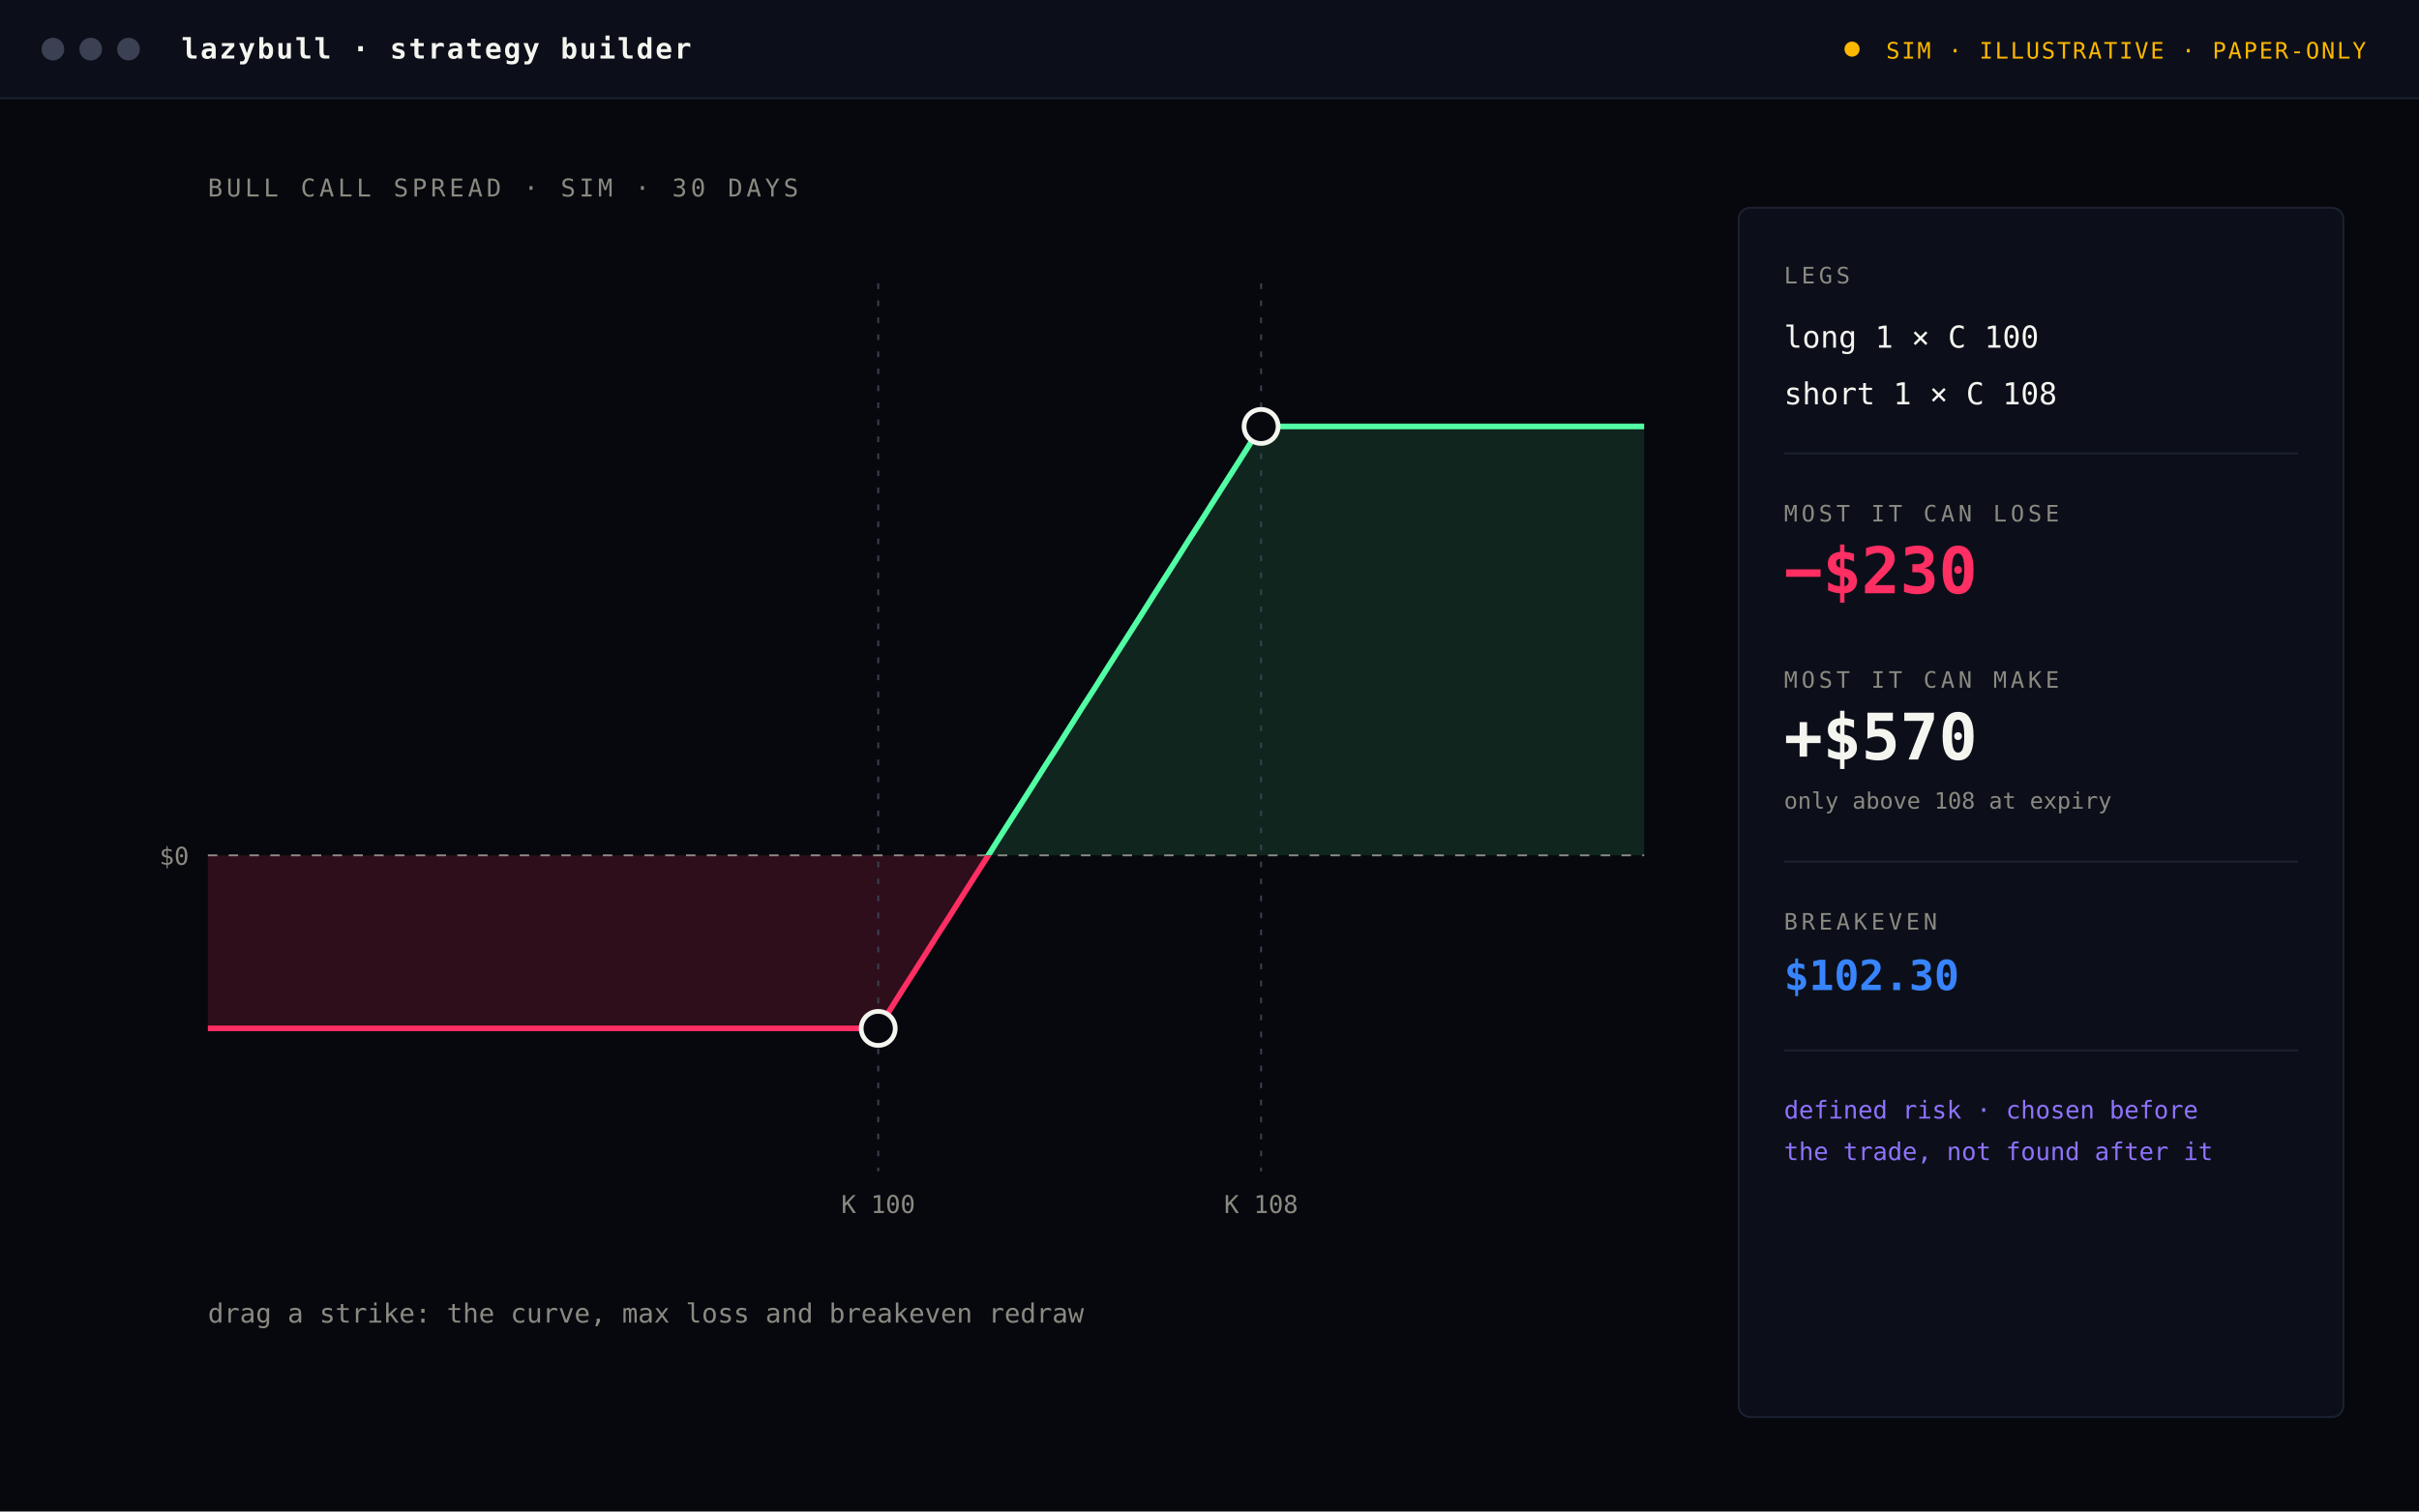
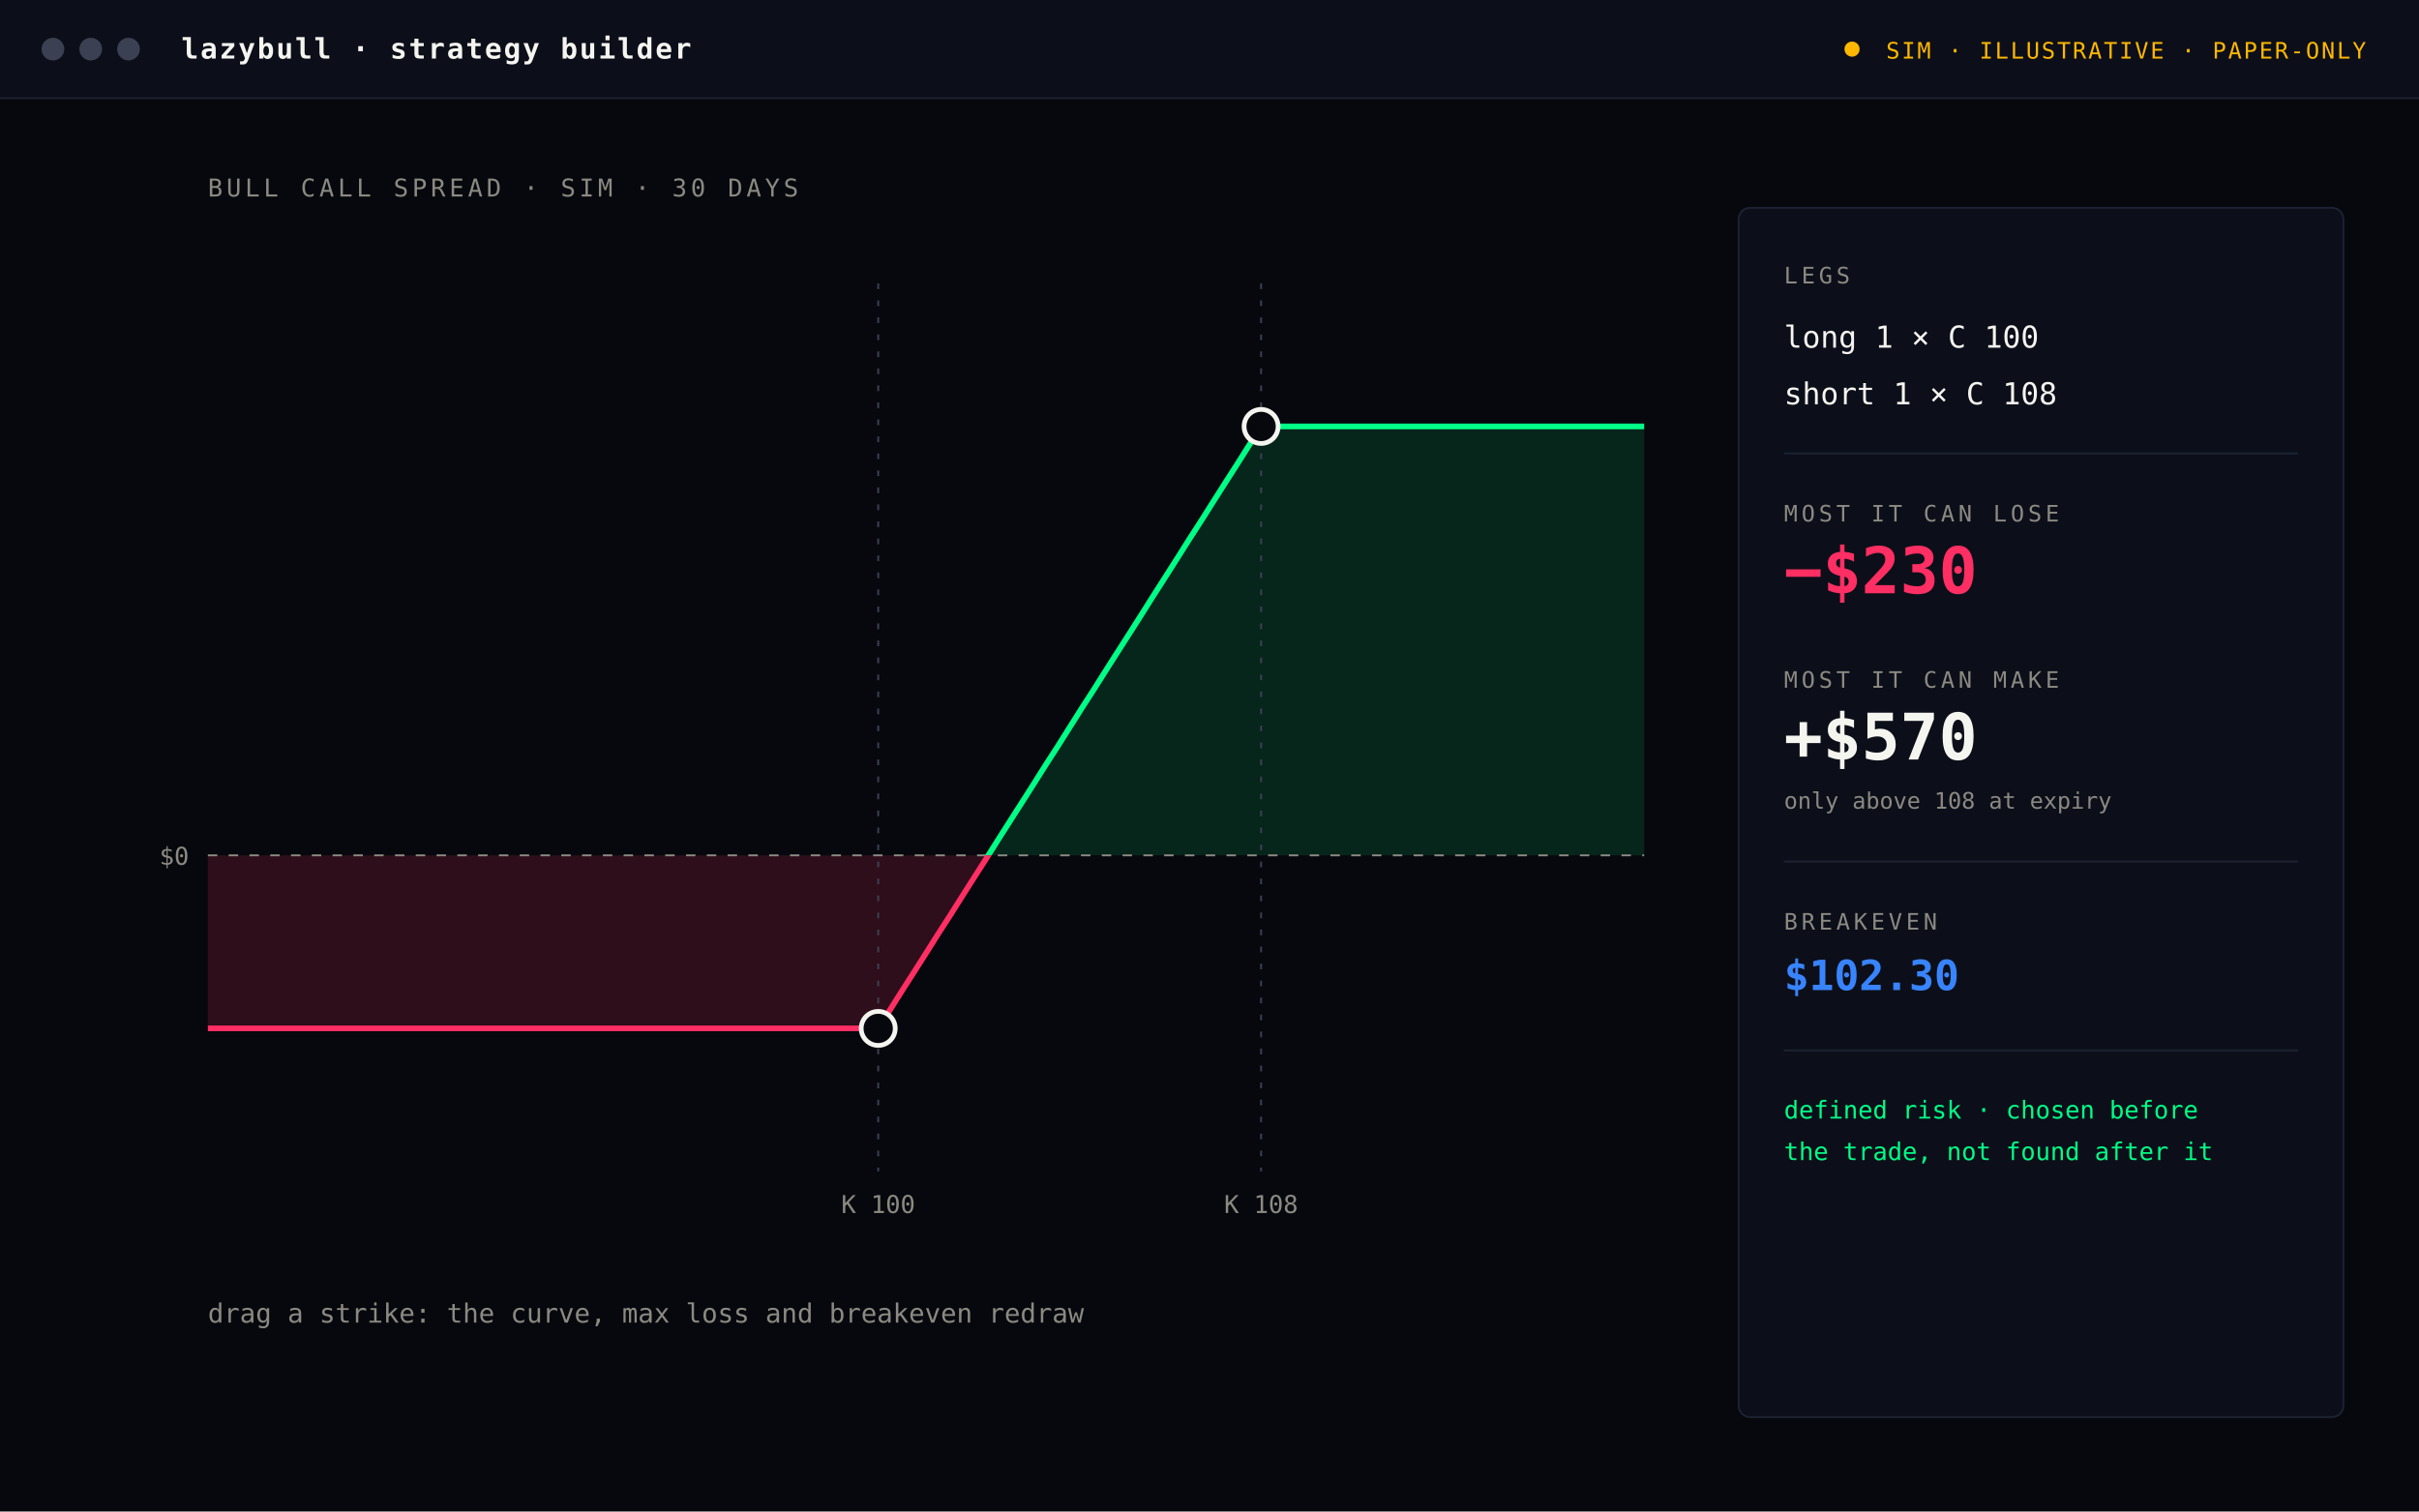
<svg xmlns="http://www.w3.org/2000/svg" width="1280" height="800" viewBox="0 0 1280 800">
  <rect width="1280" height="800" fill="#07080d" />
  <rect x="0" y="0" width="1280" height="52" fill="#0c0f19" />
  <line x1="0.0" y1="52.0" x2="1280.0" y2="52.0" stroke="#1c2232" stroke-width="1" />
  <circle cx="28" cy="26" r="6" fill="#3b4152" />
  <circle cx="48" cy="26" r="6" fill="#3b4152" />
  <circle cx="68" cy="26" r="6" fill="#3b4152" />
  <text x="96.0" y="31.0" font-family="JetBrains Mono, ui-monospace, Menlo, monospace" font-size="15" font-weight="600" fill="#f5f5f0" text-anchor="start" letter-spacing="1">lazybull · strategy builder</text>
  <circle cx="980" cy="26" r="4" fill="#ffb800" />
  <text x="1252.0" y="31.0" font-family="JetBrains Mono, ui-monospace, Menlo, monospace" font-size="12" font-weight="500" fill="#ffb800" text-anchor="end" letter-spacing="1">SIM · ILLUSTRATIVE · PAPER-ONLY</text>
  <text x="110.0" y="104.0" font-family="JetBrains Mono, ui-monospace, Menlo, monospace" font-size="13" font-weight="500" fill="#8a8a82" text-anchor="start" letter-spacing="2">BULL CALL SPREAD · SIM · 30 DAYS</text>
  <defs>
    <clipPath id="tr-up">
      <rect x="110" y="144" width="760" height="308.7" />
    </clipPath>
    <clipPath id="tr-dn">
      <rect x="110" y="452.7" width="760" height="173.3" />
    </clipPath>
  </defs>
-   <path d="M110.0,452.7 L110.0,544.3 L116.3,544.3 L122.7,544.3 L129.0,544.3 L135.3,544.3 L141.7,544.3 L148.0,544.3 L154.3,544.3 L160.7,544.3 L167.0,544.3 L173.3,544.3 L179.7,544.3 L186.0,544.3 L192.3,544.3 L198.7,544.3 L205.0,544.3 L211.3,544.3 L217.7,544.3 L224.0,544.3 L230.3,544.3 L236.7,544.3 L243.0,544.3 L249.3,544.3 L255.7,544.3 L262.0,544.3 L268.3,544.3 L274.7,544.3 L281.0,544.3 L287.3,544.3 L293.7,544.3 L300.0,544.3 L306.3,544.3 L312.7,544.3 L319.0,544.3 L325.3,544.3 L331.7,544.3 L338.0,544.3 L344.3,544.3 L350.7,544.3 L357.0,544.3 L363.3,544.3 L369.7,544.3 L376.0,544.3 L382.3,544.3 L388.7,544.3 L395.0,544.3 L401.3,544.3 L407.7,544.3 L414.0,544.3 L420.3,544.3 L426.7,544.3 L433.0,544.3 L439.3,544.3 L445.7,544.3 L452.0,544.3 L458.3,544.3 L464.7,544.3 L471.0,534.4 L477.3,524.4 L483.7,514.4 L490.0,504.5 L496.3,494.5 L502.7,484.6 L509.0,474.6 L515.3,464.7 L521.7,454.7 L528.0,444.7 L534.3,434.8 L540.7,424.8 L547.0,414.9 L553.3,404.9 L559.7,395.0 L566.0,385.0 L572.3,375.0 L578.7,365.1 L585.0,355.1 L591.3,345.2 L597.7,335.2 L604.0,325.3 L610.3,315.3 L616.7,305.3 L623.0,295.4 L629.3,285.4 L635.7,275.5 L642.0,265.5 L648.3,255.6 L654.7,245.6 L661.0,235.6 L667.3,225.7 L673.7,225.7 L680.0,225.7 L686.3,225.7 L692.7,225.7 L699.0,225.7 L705.3,225.7 L711.7,225.7 L718.0,225.7 L724.3,225.7 L730.7,225.7 L737.0,225.7 L743.3,225.7 L749.7,225.7 L756.0,225.7 L762.3,225.7 L768.7,225.7 L775.0,225.7 L781.3,225.7 L787.7,225.7 L794.0,225.7 L800.3,225.7 L806.7,225.7 L813.0,225.7 L819.3,225.7 L825.7,225.7 L832.0,225.7 L838.3,225.7 L844.7,225.7 L851.0,225.7 L857.3,225.7 L863.7,225.7 L870.0,225.7 L870.0,452.7 Z" fill="#52ffa5" fill-opacity="0.12" clip-path="url(#tr-up)" />
+   <path d="M110.0,452.7 L110.0,544.3 L116.3,544.3 L122.7,544.3 L129.0,544.3 L135.3,544.3 L141.7,544.3 L148.0,544.3 L154.3,544.3 L160.7,544.3 L167.0,544.3 L173.3,544.3 L179.7,544.3 L186.0,544.3 L192.3,544.3 L198.7,544.3 L205.0,544.3 L211.3,544.3 L217.7,544.3 L224.0,544.3 L230.3,544.3 L236.7,544.3 L243.0,544.3 L249.3,544.3 L255.7,544.3 L262.0,544.3 L268.3,544.3 L274.7,544.3 L281.0,544.3 L287.3,544.3 L293.7,544.3 L300.0,544.3 L306.3,544.3 L312.7,544.3 L319.0,544.3 L325.3,544.3 L331.7,544.3 L338.0,544.3 L344.3,544.3 L350.7,544.3 L357.0,544.3 L363.3,544.3 L369.7,544.3 L376.0,544.3 L382.3,544.3 L388.7,544.3 L395.0,544.3 L401.3,544.3 L407.7,544.3 L414.0,544.3 L420.3,544.3 L426.7,544.3 L433.0,544.3 L439.3,544.3 L445.7,544.3 L452.0,544.3 L458.3,544.3 L464.7,544.3 L471.0,534.4 L477.3,524.4 L483.7,514.4 L490.0,504.5 L496.3,494.5 L502.7,484.6 L509.0,474.6 L515.3,464.7 L521.7,454.7 L528.0,444.7 L534.3,434.8 L540.7,424.8 L547.0,414.9 L553.3,404.9 L559.7,395.0 L566.0,385.0 L572.3,375.0 L578.7,365.1 L585.0,355.1 L591.3,345.2 L597.7,335.2 L604.0,325.3 L610.3,315.3 L616.7,305.3 L623.0,295.4 L629.3,285.4 L635.7,275.5 L642.0,265.5 L648.3,255.6 L654.7,245.6 L661.0,235.6 L667.3,225.7 L673.7,225.7 L680.0,225.7 L686.3,225.7 L692.7,225.7 L699.0,225.7 L705.3,225.7 L711.7,225.7 L718.0,225.7 L724.3,225.7 L730.7,225.7 L737.0,225.7 L743.3,225.7 L749.7,225.7 L756.0,225.7 L762.3,225.7 L768.7,225.7 L775.0,225.7 L781.3,225.7 L787.7,225.7 L794.0,225.7 L800.3,225.7 L806.7,225.7 L813.0,225.7 L819.3,225.7 L825.7,225.7 L832.0,225.7 L838.3,225.7 L844.7,225.7 L851.0,225.7 L857.3,225.7 L863.7,225.7 L870.0,225.7 L870.0,452.7 Z" fill="#00ff87" fill-opacity="0.12" clip-path="url(#tr-up)" />
  <path d="M110.0,452.7 L110.0,544.3 L116.3,544.3 L122.7,544.3 L129.0,544.3 L135.3,544.3 L141.7,544.3 L148.0,544.3 L154.3,544.3 L160.7,544.3 L167.0,544.3 L173.3,544.3 L179.7,544.3 L186.0,544.3 L192.3,544.3 L198.7,544.3 L205.0,544.3 L211.3,544.3 L217.7,544.3 L224.0,544.3 L230.3,544.3 L236.7,544.3 L243.0,544.3 L249.3,544.3 L255.7,544.3 L262.0,544.3 L268.3,544.3 L274.7,544.3 L281.0,544.3 L287.3,544.3 L293.7,544.3 L300.0,544.3 L306.3,544.3 L312.7,544.3 L319.0,544.3 L325.3,544.3 L331.7,544.3 L338.0,544.3 L344.3,544.3 L350.7,544.3 L357.0,544.3 L363.3,544.3 L369.7,544.3 L376.0,544.3 L382.3,544.3 L388.7,544.3 L395.0,544.3 L401.3,544.3 L407.7,544.3 L414.0,544.3 L420.3,544.3 L426.7,544.3 L433.0,544.3 L439.3,544.3 L445.7,544.3 L452.0,544.3 L458.3,544.3 L464.7,544.3 L471.0,534.4 L477.3,524.4 L483.7,514.4 L490.0,504.5 L496.3,494.5 L502.7,484.6 L509.0,474.6 L515.3,464.7 L521.7,454.7 L528.0,444.7 L534.3,434.8 L540.7,424.8 L547.0,414.9 L553.3,404.9 L559.7,395.0 L566.0,385.0 L572.3,375.0 L578.7,365.1 L585.0,355.1 L591.3,345.2 L597.7,335.2 L604.0,325.3 L610.3,315.3 L616.7,305.3 L623.0,295.4 L629.3,285.4 L635.7,275.5 L642.0,265.5 L648.3,255.6 L654.7,245.6 L661.0,235.6 L667.3,225.7 L673.7,225.7 L680.0,225.7 L686.3,225.7 L692.7,225.7 L699.0,225.7 L705.3,225.7 L711.7,225.7 L718.0,225.7 L724.3,225.7 L730.7,225.7 L737.0,225.7 L743.3,225.7 L749.7,225.7 L756.0,225.7 L762.3,225.7 L768.7,225.7 L775.0,225.7 L781.3,225.7 L787.7,225.7 L794.0,225.7 L800.3,225.7 L806.7,225.7 L813.0,225.7 L819.3,225.7 L825.7,225.7 L832.0,225.7 L838.3,225.7 L844.7,225.7 L851.0,225.7 L857.3,225.7 L863.7,225.7 L870.0,225.7 L870.0,452.7 Z" fill="#ff2e63" fill-opacity="0.16" clip-path="url(#tr-dn)" />
  <line x1="110.0" y1="452.7" x2="870.0" y2="452.7" stroke="#8a8a82" stroke-width="1" stroke-dasharray="5 6" />
  <text x="100.0" y="457.7" font-family="JetBrains Mono, ui-monospace, Menlo, monospace" font-size="13" font-weight="500" fill="#8a8a82" text-anchor="end" letter-spacing="0">$0</text>
  <line x1="464.7" y1="150.0" x2="464.7" y2="620.0" stroke="#3b4152" stroke-width="1" stroke-dasharray="3 6" />
  <text x="464.7" y="642.0" font-family="JetBrains Mono, ui-monospace, Menlo, monospace" font-size="13" font-weight="500" fill="#8a8a82" text-anchor="middle" letter-spacing="0">K 100</text>
  <line x1="667.3" y1="150.0" x2="667.3" y2="620.0" stroke="#3b4152" stroke-width="1" stroke-dasharray="3 6" />
  <text x="667.3" y="642.0" font-family="JetBrains Mono, ui-monospace, Menlo, monospace" font-size="13" font-weight="500" fill="#8a8a82" text-anchor="middle" letter-spacing="0">K 108</text>
  <g clip-path="url(#tr-up)">
-     <polyline points="110.0,544.3 116.3,544.3 122.7,544.3 129.0,544.3 135.3,544.3 141.7,544.3 148.0,544.3 154.3,544.3 160.7,544.3 167.0,544.3 173.3,544.3 179.7,544.3 186.0,544.3 192.3,544.3 198.7,544.3 205.0,544.3 211.3,544.3 217.7,544.3 224.0,544.3 230.3,544.3 236.7,544.3 243.0,544.3 249.3,544.3 255.7,544.3 262.0,544.3 268.3,544.3 274.7,544.3 281.0,544.3 287.3,544.3 293.7,544.3 300.0,544.3 306.3,544.3 312.7,544.3 319.0,544.3 325.3,544.3 331.7,544.3 338.0,544.3 344.3,544.3 350.7,544.3 357.0,544.3 363.3,544.3 369.7,544.3 376.0,544.3 382.3,544.3 388.7,544.3 395.0,544.3 401.3,544.3 407.7,544.3 414.0,544.3 420.3,544.3 426.7,544.3 433.0,544.3 439.3,544.3 445.7,544.3 452.0,544.3 458.3,544.3 464.7,544.3 471.0,534.4 477.3,524.4 483.7,514.4 490.0,504.5 496.3,494.5 502.7,484.6 509.0,474.6 515.3,464.7 521.7,454.7 528.0,444.7 534.3,434.8 540.7,424.8 547.0,414.9 553.3,404.9 559.7,395.0 566.0,385.0 572.3,375.0 578.7,365.1 585.0,355.1 591.3,345.2 597.7,335.2 604.0,325.3 610.3,315.3 616.7,305.3 623.0,295.4 629.3,285.4 635.7,275.5 642.0,265.5 648.3,255.6 654.7,245.6 661.0,235.6 667.3,225.7 673.7,225.7 680.0,225.7 686.3,225.7 692.7,225.7 699.0,225.7 705.3,225.7 711.7,225.7 718.0,225.7 724.3,225.7 730.7,225.7 737.0,225.7 743.3,225.7 749.7,225.7 756.0,225.7 762.3,225.7 768.7,225.7 775.0,225.7 781.3,225.7 787.7,225.7 794.0,225.7 800.3,225.7 806.7,225.7 813.0,225.7 819.3,225.7 825.7,225.7 832.0,225.7 838.3,225.7 844.7,225.7 851.0,225.7 857.3,225.7 863.7,225.7 870.0,225.7" fill="none" stroke="#52ffa5" stroke-width="3" stroke-linejoin="round" stroke-linecap="round" />
+     <polyline points="110.0,544.3 116.3,544.3 122.7,544.3 129.0,544.3 135.3,544.3 141.7,544.3 148.0,544.3 154.3,544.3 160.7,544.3 167.0,544.3 173.3,544.3 179.7,544.3 186.0,544.3 192.3,544.3 198.7,544.3 205.0,544.3 211.3,544.3 217.7,544.3 224.0,544.3 230.3,544.3 236.7,544.3 243.0,544.3 249.3,544.3 255.7,544.3 262.0,544.3 268.3,544.3 274.7,544.3 281.0,544.3 287.3,544.3 293.7,544.3 300.0,544.3 306.3,544.3 312.7,544.3 319.0,544.3 325.3,544.3 331.7,544.3 338.0,544.3 344.3,544.3 350.7,544.3 357.0,544.3 363.3,544.3 369.7,544.3 376.0,544.3 382.3,544.3 388.7,544.3 395.0,544.3 401.3,544.3 407.7,544.3 414.0,544.3 420.3,544.3 426.7,544.3 433.0,544.3 439.3,544.3 445.7,544.3 452.0,544.3 458.3,544.3 464.7,544.3 471.0,534.4 477.3,524.4 483.7,514.4 490.0,504.5 496.3,494.5 502.7,484.6 509.0,474.6 515.3,464.7 521.7,454.7 528.0,444.7 534.3,434.8 540.7,424.8 547.0,414.9 553.3,404.9 559.7,395.0 566.0,385.0 572.3,375.0 578.7,365.1 585.0,355.1 591.3,345.2 597.7,335.2 604.0,325.3 610.3,315.3 616.7,305.3 623.0,295.4 629.3,285.4 635.7,275.5 642.0,265.5 648.3,255.6 654.7,245.6 661.0,235.6 667.3,225.7 673.7,225.7 680.0,225.7 686.3,225.7 692.7,225.7 699.0,225.7 705.3,225.7 711.7,225.7 718.0,225.7 724.3,225.7 730.7,225.7 737.0,225.7 743.3,225.7 749.7,225.7 756.0,225.7 762.3,225.7 768.7,225.7 775.0,225.7 781.3,225.7 787.7,225.7 794.0,225.7 800.3,225.7 806.7,225.7 813.0,225.7 819.3,225.7 825.7,225.7 832.0,225.7 838.3,225.7 844.7,225.7 851.0,225.7 857.3,225.7 863.7,225.7 870.0,225.7" fill="none" stroke="#00ff87" stroke-width="3" stroke-linejoin="round" stroke-linecap="round" />
  </g>
  <g clip-path="url(#tr-dn)">
    <polyline points="110.0,544.3 116.3,544.3 122.7,544.3 129.0,544.3 135.3,544.3 141.7,544.3 148.0,544.3 154.3,544.3 160.7,544.3 167.0,544.3 173.3,544.3 179.7,544.3 186.0,544.3 192.3,544.3 198.7,544.3 205.0,544.3 211.3,544.3 217.7,544.3 224.0,544.3 230.3,544.3 236.7,544.3 243.0,544.3 249.3,544.3 255.7,544.3 262.0,544.3 268.3,544.3 274.7,544.3 281.0,544.3 287.3,544.3 293.7,544.3 300.0,544.3 306.3,544.3 312.7,544.3 319.0,544.3 325.3,544.3 331.7,544.3 338.0,544.3 344.3,544.3 350.7,544.3 357.0,544.3 363.3,544.3 369.7,544.3 376.0,544.3 382.3,544.3 388.7,544.3 395.0,544.3 401.3,544.3 407.7,544.3 414.0,544.3 420.3,544.3 426.7,544.3 433.0,544.3 439.3,544.3 445.7,544.3 452.0,544.3 458.3,544.3 464.7,544.3 471.0,534.4 477.3,524.4 483.7,514.4 490.0,504.5 496.3,494.5 502.7,484.6 509.0,474.6 515.3,464.7 521.7,454.7 528.0,444.7 534.3,434.8 540.7,424.8 547.0,414.9 553.3,404.9 559.7,395.0 566.0,385.0 572.3,375.0 578.7,365.1 585.0,355.1 591.3,345.2 597.7,335.2 604.0,325.3 610.3,315.3 616.7,305.3 623.0,295.4 629.3,285.4 635.7,275.5 642.0,265.5 648.3,255.6 654.7,245.6 661.0,235.6 667.3,225.7 673.7,225.7 680.0,225.7 686.3,225.7 692.7,225.7 699.0,225.7 705.3,225.7 711.7,225.7 718.0,225.7 724.3,225.7 730.7,225.7 737.0,225.7 743.3,225.7 749.7,225.7 756.0,225.7 762.3,225.7 768.7,225.7 775.0,225.7 781.3,225.7 787.7,225.7 794.0,225.7 800.3,225.7 806.7,225.7 813.0,225.7 819.3,225.7 825.7,225.7 832.0,225.7 838.3,225.7 844.7,225.7 851.0,225.7 857.3,225.7 863.7,225.7 870.0,225.7" fill="none" stroke="#ff2e63" stroke-width="3" stroke-linejoin="round" stroke-linecap="round" />
  </g>
  <circle cx="464.7" cy="544.3" r="9" fill="#07080d" stroke="#f5f5f0" stroke-width="2.5" />
  <circle cx="667.3" cy="225.7" r="9" fill="#07080d" stroke="#f5f5f0" stroke-width="2.5" />
  <text x="110.0" y="700.0" font-family="JetBrains Mono, ui-monospace, Menlo, monospace" font-size="14" font-weight="500" fill="#8a8a82" text-anchor="start" letter-spacing="0">drag a strike: the curve, max loss and breakeven redraw</text>
  <rect x="920.0" y="110.0" width="320.0" height="640.0" rx="6" fill="#0c0f19" stroke="#1c2232" stroke-width="1" />
  <text x="944.0" y="150.0" font-family="JetBrains Mono, ui-monospace, Menlo, monospace" font-size="12" font-weight="500" fill="#8a8a82" text-anchor="start" letter-spacing="2">LEGS</text>
  <text x="944.0" y="184.0" font-family="JetBrains Mono, ui-monospace, Menlo, monospace" font-size="16" font-weight="500" fill="#f5f5f0" text-anchor="start" letter-spacing="0">long  1 × C 100</text>
  <text x="944.0" y="214.0" font-family="JetBrains Mono, ui-monospace, Menlo, monospace" font-size="16" font-weight="500" fill="#f5f5f0" text-anchor="start" letter-spacing="0">short 1 × C 108</text>
  <line x1="944.0" y1="240.0" x2="1216.0" y2="240.0" stroke="#1c2232" stroke-width="1" />
  <text x="944.0" y="276.0" font-family="JetBrains Mono, ui-monospace, Menlo, monospace" font-size="12" font-weight="500" fill="#8a8a82" text-anchor="start" letter-spacing="2">MOST IT CAN LOSE</text>
  <text x="944.0" y="314.0" font-family="JetBrains Mono, ui-monospace, Menlo, monospace" font-size="34" font-weight="700" fill="#ff2e63" text-anchor="start" letter-spacing="0">−$230</text>
  <text x="944.0" y="364.0" font-family="JetBrains Mono, ui-monospace, Menlo, monospace" font-size="12" font-weight="500" fill="#8a8a82" text-anchor="start" letter-spacing="2">MOST IT CAN MAKE</text>
  <text x="944.0" y="402.0" font-family="JetBrains Mono, ui-monospace, Menlo, monospace" font-size="34" font-weight="700" fill="#f5f5f0" text-anchor="start" letter-spacing="0">+$570</text>
  <text x="944.0" y="428.0" font-family="JetBrains Mono, ui-monospace, Menlo, monospace" font-size="12" font-weight="500" fill="#8a8a82" text-anchor="start" letter-spacing="0">only above 108 at expiry</text>
  <line x1="944.0" y1="456.0" x2="1216.0" y2="456.0" stroke="#1c2232" stroke-width="1" />
  <text x="944.0" y="492.0" font-family="JetBrains Mono, ui-monospace, Menlo, monospace" font-size="12" font-weight="500" fill="#8a8a82" text-anchor="start" letter-spacing="2">BREAKEVEN</text>
  <text x="944.0" y="524.0" font-family="JetBrains Mono, ui-monospace, Menlo, monospace" font-size="22" font-weight="600" fill="#3884ff" text-anchor="start" letter-spacing="0">$102.30</text>
  <line x1="944.0" y1="556.0" x2="1216.0" y2="556.0" stroke="#1c2232" stroke-width="1" />
-   <text x="944.0" y="592.0" font-family="JetBrains Mono, ui-monospace, Menlo, monospace" font-size="13" font-weight="500" fill="#8f73ff" text-anchor="start" letter-spacing="0">defined risk · chosen before</text>
-   <text x="944.0" y="614.0" font-family="JetBrains Mono, ui-monospace, Menlo, monospace" font-size="13" font-weight="500" fill="#8f73ff" text-anchor="start" letter-spacing="0">the trade, not found after it</text>
+   <text x="944.0" y="592.0" font-family="JetBrains Mono, ui-monospace, Menlo, monospace" font-size="13" font-weight="500" fill="#00ff87" text-anchor="start" letter-spacing="0">defined risk · chosen before</text>
+   <text x="944.0" y="614.0" font-family="JetBrains Mono, ui-monospace, Menlo, monospace" font-size="13" font-weight="500" fill="#00ff87" text-anchor="start" letter-spacing="0">the trade, not found after it</text>
</svg>
